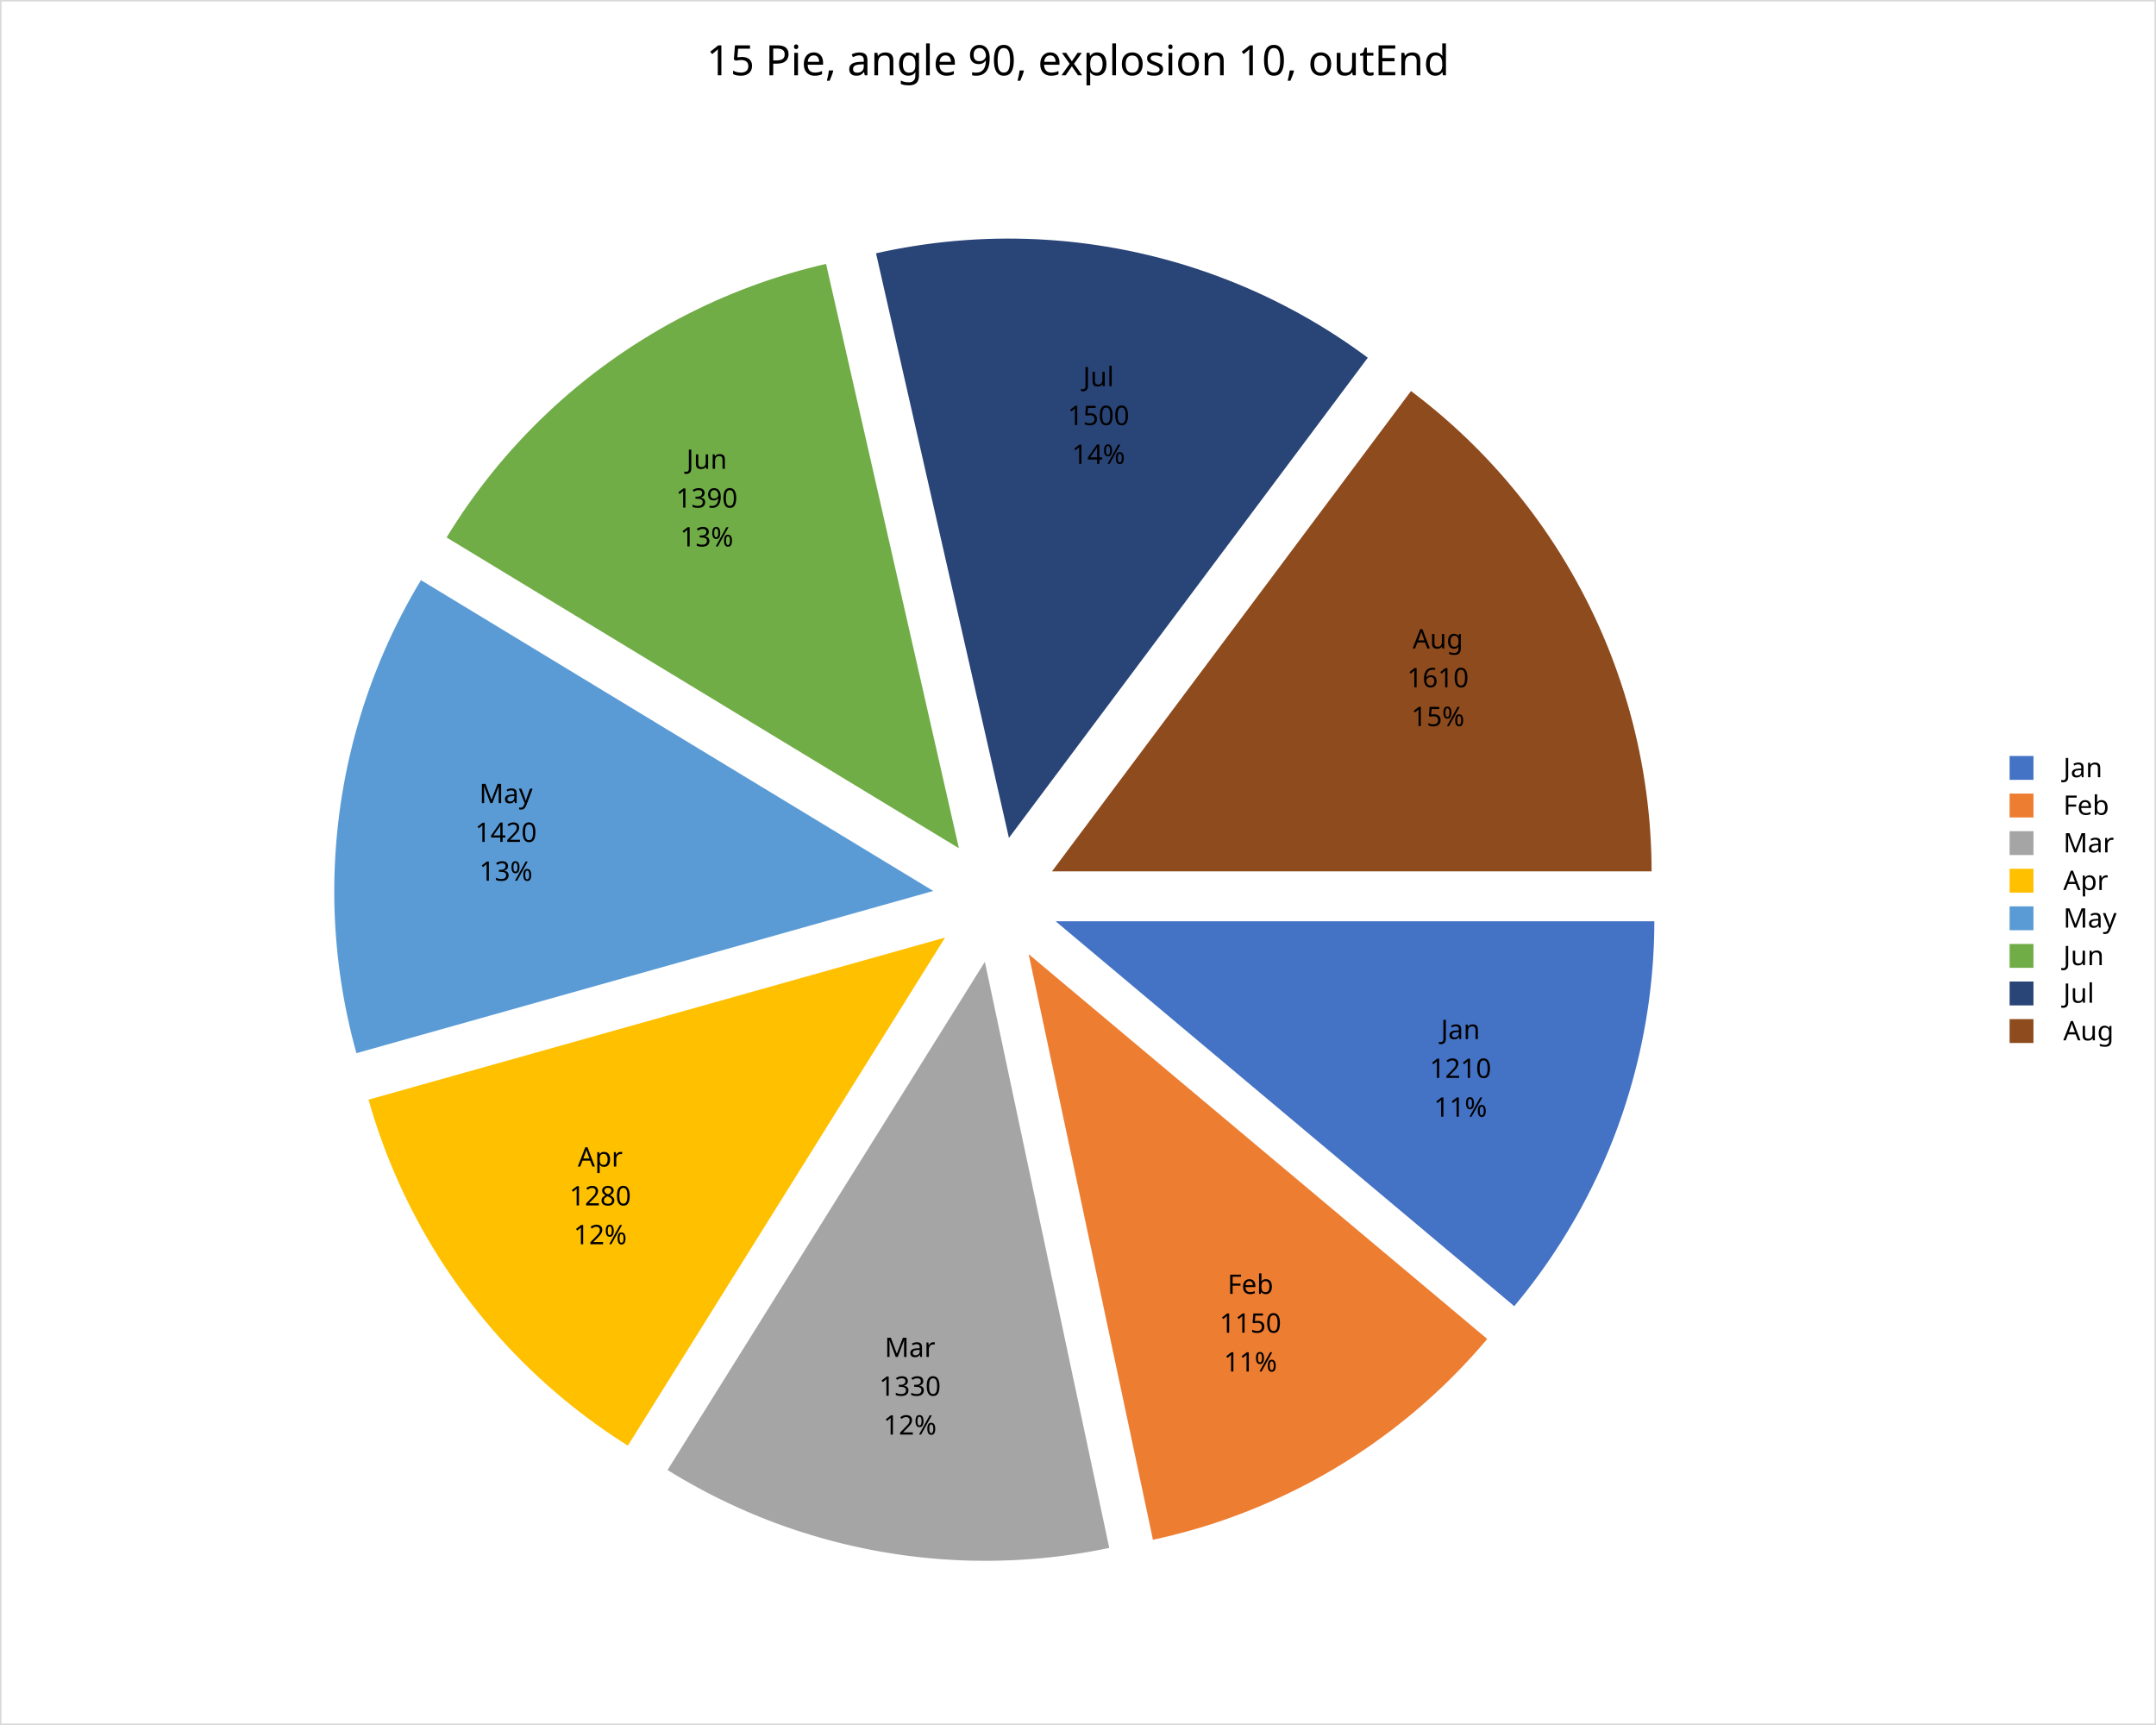
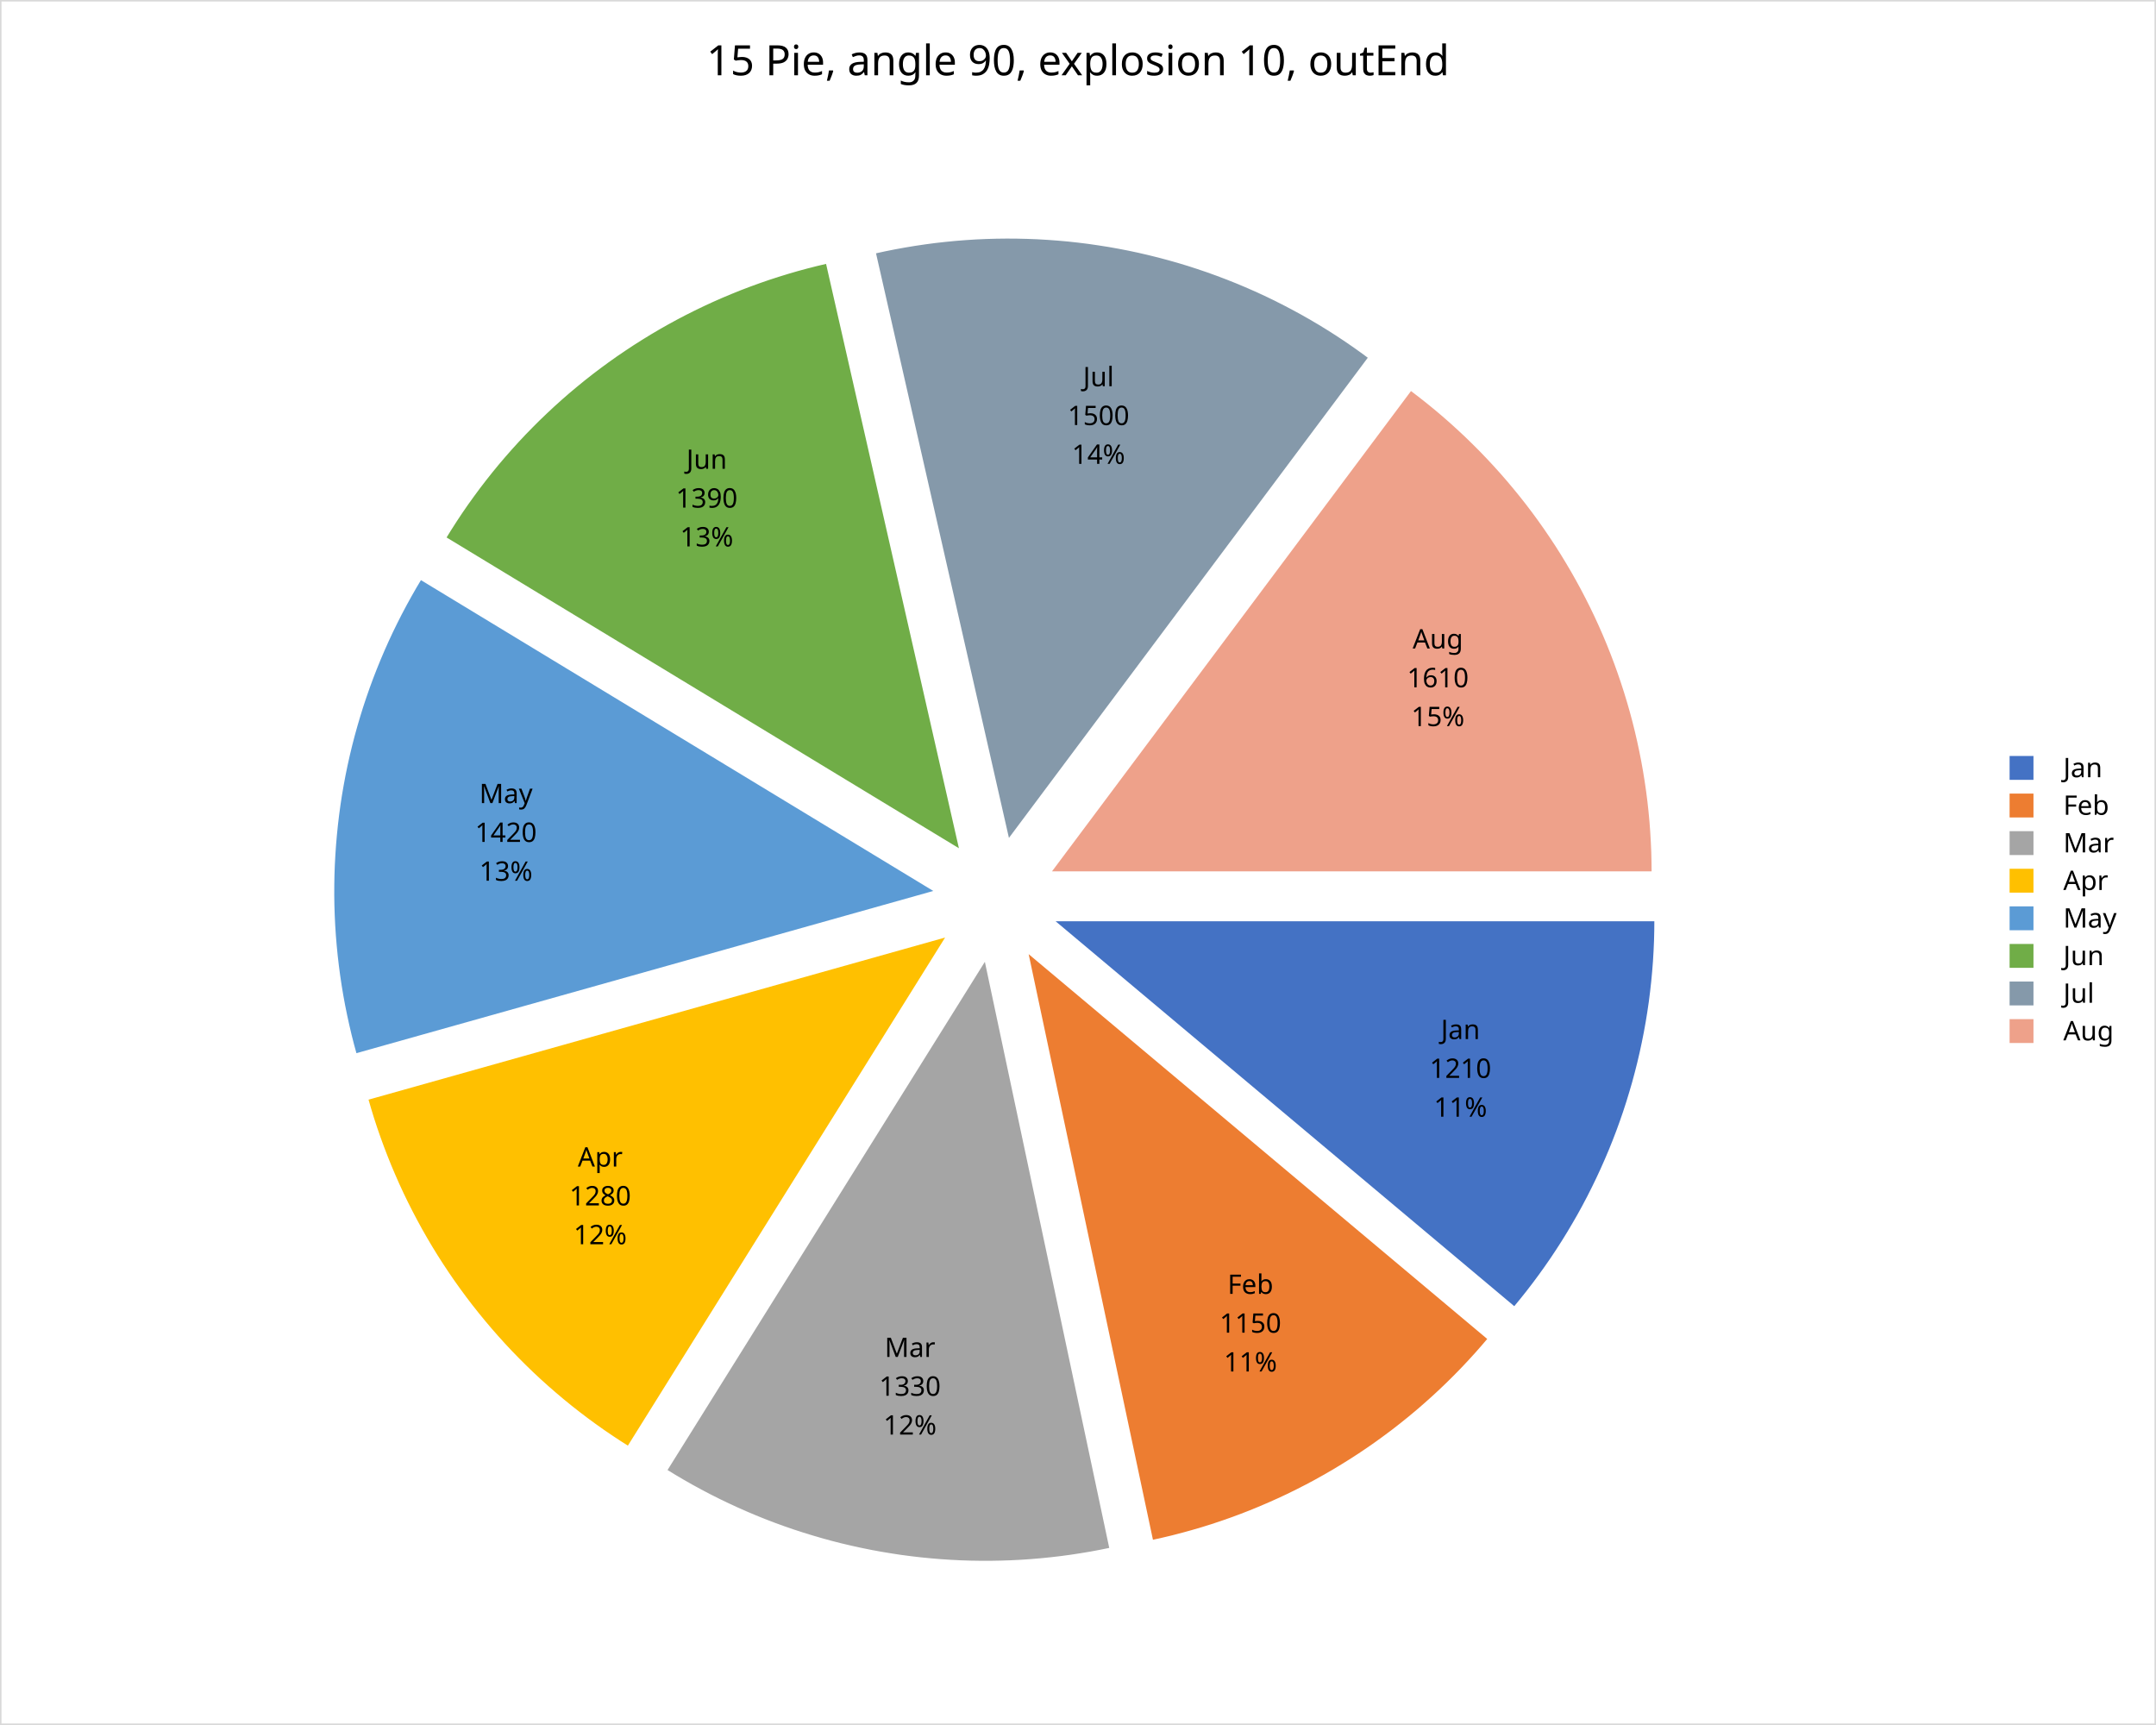
<svg xmlns="http://www.w3.org/2000/svg" class="svglite" data-engine-version="2.0" width="720.00pt" height="576.00pt" viewBox="0 0 720.00 576.00">
  <defs>
    <style type="text/css">
    .svglite line, .svglite polyline, .svglite polygon, .svglite path, .svglite rect, .svglite circle {
      fill: none;
      stroke: #000000;
      stroke-linecap: round;
      stroke-linejoin: round;
      stroke-miterlimit: 10.00;
    }
  </style>
  </defs>
  <rect width="100%" height="100%" style="stroke: none; fill: #FFFFFF;" />
  <defs>
    <clipPath id="cpMC4wMHw3MjAuMDB8MC4wMHw1NzYuMDA=">
      <rect x="0.00" y="0.00" width="720.00" height="576.00" />
    </clipPath>
  </defs>
  <g clip-path="url(#cpMC4wMHw3MjAuMDB8MC4wMHw1NzYuMDA=)">
    <rect x="0.00" y="0.00" width="720.00" height="576.00" style="stroke-width: 1.00; stroke: #D9D9D9; fill: #FFFFFF;" />
    <text x="360.00" y="25.14" text-anchor="middle" style="font-size: 14.00px; font-family: sans;" textLength="239.75px" lengthAdjust="spacingAndGlyphs">15 Pie, angle 90, explosion 10, outEnd</text>
    <polygon points="552.85,307.24 552.82,310.67 552.74,314.10 552.59,317.52 552.39,320.95 552.12,324.36 551.80,327.78 551.42,331.19 550.99,334.59 550.49,337.98 549.94,341.36 549.33,344.74 548.66,348.10 547.94,351.45 547.16,354.79 546.32,358.11 545.43,361.42 544.47,364.72 543.47,368.00 542.41,371.26 541.29,374.50 540.12,377.72 538.89,380.92 537.61,384.10 536.27,387.26 534.88,390.39 533.44,393.50 531.94,396.59 530.40,399.65 528.80,402.68 527.15,405.69 525.44,408.66 523.69,411.61 521.89,414.53 520.04,417.41 518.14,420.27 516.19,423.09 514.19,425.88 512.15,428.63 510.06,431.35 507.92,434.03 505.74,436.68 351.49,307.24 351.49,307.24 351.49,307.24 351.49,307.24 351.49,307.24 351.49,307.24 351.49,307.24 351.49,307.24 351.49,307.24 351.49,307.24 351.49,307.24 351.49,307.24 351.49,307.24 351.49,307.24 351.49,307.24 351.49,307.24 351.49,307.24 351.49,307.24 351.49,307.24 351.49,307.24 351.49,307.24 351.49,307.24 351.49,307.24 351.49,307.24 351.49,307.24 351.49,307.24 351.49,307.24 351.49,307.24 351.49,307.24 351.49,307.24 351.49,307.24 351.49,307.24 351.49,307.24 351.49,307.24 351.49,307.24 351.49,307.24 351.49,307.24 351.49,307.24 351.49,307.24 351.49,307.24 351.49,307.24 351.49,307.24 " style="stroke-width: 0.75; stroke: #FFFFFF; fill: #4472C4;" />
    <text x="487.73" y="346.96" text-anchor="middle" style="font-size: 9.00px; font-family: sans;" textLength="14.52px" lengthAdjust="spacingAndGlyphs">Jan</text>
    <text x="487.73" y="359.92" text-anchor="middle" style="font-size: 9.00px; font-family: sans;" textLength="20.02px" lengthAdjust="spacingAndGlyphs">1210</text>
    <text x="487.73" y="372.88" text-anchor="middle" style="font-size: 9.00px; font-family: sans;" textLength="18.01px" lengthAdjust="spacingAndGlyphs">11%</text>
    <polygon points="497.19,447.05 494.96,449.66 492.70,452.22 490.38,454.75 488.03,457.24 485.63,459.69 483.20,462.09 480.72,464.46 478.20,466.78 475.64,469.06 473.05,471.30 470.41,473.49 467.74,475.64 465.04,477.74 462.29,479.79 459.52,481.80 456.71,483.76 453.87,485.67 450.99,487.53 448.08,489.34 445.15,491.11 442.18,492.82 439.19,494.49 436.16,496.10 433.11,497.66 430.04,499.17 426.94,500.62 423.81,502.02 420.66,503.37 417.49,504.67 414.30,505.91 411.08,507.10 407.85,508.23 404.60,509.31 401.33,510.33 398.04,511.29 394.74,512.20 391.42,513.06 388.09,513.85 384.74,514.59 342.93,317.62 342.93,317.62 342.93,317.62 342.93,317.62 342.93,317.62 342.93,317.62 342.93,317.62 342.93,317.62 342.93,317.62 342.93,317.62 342.93,317.62 342.93,317.62 342.93,317.62 342.93,317.62 342.93,317.62 342.93,317.62 342.93,317.62 342.93,317.62 342.93,317.62 342.93,317.62 342.93,317.62 342.93,317.62 342.93,317.62 342.93,317.62 342.93,317.62 342.93,317.62 342.93,317.62 342.93,317.62 342.93,317.62 342.93,317.62 342.93,317.62 342.93,317.62 342.93,317.62 342.93,317.62 342.93,317.62 342.93,317.62 342.93,317.62 342.93,317.62 342.93,317.62 342.93,317.62 " style="stroke-width: 0.75; stroke: #FFFFFF; fill: #ED7D31;" />
    <text x="417.59" y="432.04" text-anchor="middle" style="font-size: 9.00px; font-family: sans;" textLength="15.51px" lengthAdjust="spacingAndGlyphs">Feb</text>
    <text x="417.59" y="445.00" text-anchor="middle" style="font-size: 9.00px; font-family: sans;" textLength="20.02px" lengthAdjust="spacingAndGlyphs">1150</text>
    <text x="417.59" y="457.96" text-anchor="middle" style="font-size: 9.00px; font-family: sans;" textLength="18.01px" lengthAdjust="spacingAndGlyphs">11%</text>
    <polygon points="370.88,517.16 367.59,517.83 364.28,518.45 360.97,519.00 357.65,519.51 354.32,519.96 350.99,520.35 347.64,520.69 344.30,520.97 340.95,521.20 337.59,521.37 334.23,521.48 330.88,521.54 327.52,521.54 324.16,521.49 320.80,521.38 317.45,521.21 314.09,520.99 310.75,520.71 307.40,520.38 304.07,519.99 300.74,519.55 297.42,519.04 294.10,518.49 290.80,517.88 287.51,517.21 284.23,516.49 280.96,515.72 277.70,514.89 274.46,514.00 271.24,513.06 268.03,512.07 264.83,511.03 261.66,509.93 258.50,508.78 255.37,507.58 252.25,506.32 249.16,505.01 246.09,503.65 243.04,502.24 240.01,500.78 237.01,499.27 234.04,497.71 231.09,496.10 228.17,494.44 225.28,492.74 222.41,490.98 329.07,320.18 329.07,320.18 329.07,320.18 329.07,320.18 329.07,320.18 329.07,320.18 329.07,320.18 329.07,320.18 329.07,320.18 329.07,320.18 329.07,320.18 329.07,320.18 329.07,320.18 329.07,320.18 329.07,320.18 329.07,320.18 329.07,320.18 329.07,320.18 329.07,320.18 329.07,320.18 329.07,320.18 329.07,320.18 329.07,320.18 329.07,320.18 329.07,320.18 329.07,320.18 329.07,320.18 329.07,320.18 329.07,320.18 329.07,320.18 329.07,320.18 329.07,320.18 329.07,320.18 329.07,320.18 329.07,320.18 329.07,320.18 329.07,320.18 329.07,320.18 329.07,320.18 329.07,320.18 329.07,320.18 329.07,320.18 329.07,320.18 329.07,320.18 329.07,320.18 329.07,320.18 329.07,320.18 " style="stroke-width: 0.75; stroke: #FFFFFF; fill: #A5A5A5;" />
    <text x="303.89" y="453.10" text-anchor="middle" style="font-size: 9.00px; font-family: sans;" textLength="15.50px" lengthAdjust="spacingAndGlyphs">Mar</text>
    <text x="303.89" y="466.06" text-anchor="middle" style="font-size: 9.00px; font-family: sans;" textLength="20.02px" lengthAdjust="spacingAndGlyphs">1330</text>
    <text x="303.89" y="479.02" text-anchor="middle" style="font-size: 9.00px; font-family: sans;" textLength="18.01px" lengthAdjust="spacingAndGlyphs">12%</text>
    <polygon points="209.80,483.23 206.95,481.42 204.12,479.55 201.34,477.65 198.58,475.69 195.86,473.69 193.17,471.64 190.51,469.55 187.89,467.41 185.31,465.23 182.76,463.01 180.25,460.75 177.78,458.44 175.35,456.09 172.96,453.70 170.61,451.28 168.30,448.81 166.03,446.30 163.81,443.76 161.63,441.18 159.49,438.56 157.39,435.91 155.34,433.22 153.34,430.50 151.38,427.75 149.47,424.96 147.60,422.14 145.78,419.29 144.01,416.41 142.29,413.50 140.62,410.57 139.00,407.60 137.43,404.61 135.90,401.59 134.43,398.55 133.01,395.48 131.65,392.39 130.33,389.28 129.07,386.14 127.86,382.99 126.70,379.81 125.59,376.62 124.54,373.41 123.55,370.18 122.61,366.93 316.45,312.43 316.45,312.43 316.45,312.43 316.45,312.43 316.45,312.43 316.45,312.43 316.45,312.43 316.45,312.43 316.45,312.43 316.45,312.43 316.45,312.43 316.45,312.43 316.45,312.43 316.45,312.43 316.45,312.43 316.45,312.43 316.45,312.43 316.45,312.43 316.45,312.43 316.45,312.43 316.45,312.43 316.45,312.43 316.45,312.43 316.45,312.43 316.45,312.43 316.45,312.43 316.45,312.43 316.45,312.43 316.45,312.43 316.45,312.43 316.45,312.43 316.45,312.43 316.45,312.43 316.45,312.43 316.45,312.43 316.45,312.43 316.45,312.43 316.45,312.43 316.45,312.43 316.45,312.43 316.45,312.43 316.45,312.43 316.45,312.43 316.45,312.43 316.45,312.43 " style="stroke-width: 0.75; stroke: #FFFFFF; fill: #FFC000;" />
    <text x="200.45" y="389.54" text-anchor="middle" style="font-size: 9.00px; font-family: sans;" textLength="14.01px" lengthAdjust="spacingAndGlyphs">Apr</text>
    <text x="200.45" y="402.50" text-anchor="middle" style="font-size: 9.00px; font-family: sans;" textLength="20.02px" lengthAdjust="spacingAndGlyphs">1280</text>
    <text x="200.45" y="415.46" text-anchor="middle" style="font-size: 9.00px; font-family: sans;" textLength="18.01px" lengthAdjust="spacingAndGlyphs">12%</text>
    <polygon points="118.77,352.13 117.88,348.88 117.05,345.62 116.28,342.34 115.56,339.05 114.89,335.75 114.28,332.44 113.73,329.12 113.23,325.79 112.79,322.45 112.40,319.11 112.07,315.76 111.79,312.40 111.57,309.04 111.41,305.68 111.30,302.31 111.25,298.95 111.26,295.58 111.32,292.21 111.44,288.85 111.62,285.49 111.85,282.13 112.14,278.77 112.48,275.42 112.88,272.08 113.33,268.75 113.84,265.42 114.41,262.10 115.03,258.79 115.71,255.49 116.44,252.21 117.23,248.93 118.07,245.67 118.97,242.43 119.92,239.20 120.92,235.98 121.98,232.79 123.09,229.61 124.25,226.45 125.47,223.31 126.74,220.19 128.06,217.09 129.43,214.02 130.85,210.97 132.33,207.94 133.85,204.94 135.43,201.96 137.05,199.02 138.72,196.09 140.45,193.20 312.61,297.63 312.61,297.63 312.61,297.63 312.61,297.63 312.61,297.63 312.61,297.63 312.61,297.63 312.61,297.63 312.61,297.63 312.61,297.63 312.61,297.63 312.61,297.63 312.61,297.63 312.61,297.63 312.61,297.63 312.61,297.63 312.61,297.63 312.61,297.63 312.61,297.63 312.61,297.63 312.61,297.63 312.61,297.63 312.61,297.63 312.61,297.63 312.61,297.63 312.61,297.63 312.61,297.63 312.61,297.63 312.61,297.63 312.61,297.63 312.61,297.63 312.61,297.63 312.61,297.63 312.61,297.63 312.61,297.63 312.61,297.63 312.61,297.63 312.61,297.63 312.61,297.63 312.61,297.63 312.61,297.63 312.61,297.63 312.61,297.63 312.61,297.63 312.61,297.63 312.61,297.63 312.61,297.63 312.61,297.63 312.61,297.63 312.61,297.63 " style="stroke-width: 0.75; stroke: #FFFFFF; fill: #5B9BD5;" />
    <text x="168.96" y="268.17" text-anchor="middle" style="font-size: 9.00px; font-family: sans;" textLength="17.01px" lengthAdjust="spacingAndGlyphs">May</text>
    <text x="168.96" y="281.13" text-anchor="middle" style="font-size: 9.00px; font-family: sans;" textLength="20.02px" lengthAdjust="spacingAndGlyphs">1420</text>
    <text x="168.96" y="294.09" text-anchor="middle" style="font-size: 9.00px; font-family: sans;" textLength="18.01px" lengthAdjust="spacingAndGlyphs">13%</text>
    <polygon points="148.62,179.59 150.39,176.73 152.21,173.89 154.07,171.09 155.98,168.32 157.94,165.59 159.94,162.88 161.99,160.21 164.08,157.57 166.21,154.97 168.39,152.41 170.61,149.88 172.87,147.39 175.17,144.94 177.52,142.53 179.90,140.15 182.33,137.82 184.79,135.52 187.29,133.27 189.82,131.06 192.40,128.90 195.01,126.77 197.65,124.69 200.33,122.66 203.04,120.67 205.79,118.72 208.57,116.83 211.38,114.97 214.22,113.17 217.09,111.41 219.98,109.70 222.91,108.04 225.86,106.43 228.84,104.87 231.85,103.36 234.88,101.90 237.93,100.49 241.01,99.13 244.11,97.83 247.23,96.57 250.38,95.37 253.54,94.22 256.72,93.12 259.92,92.08 263.13,91.09 266.36,90.15 269.61,89.27 272.87,88.44 276.15,87.67 320.79,284.02 320.79,284.02 320.79,284.02 320.79,284.02 320.79,284.02 320.79,284.02 320.79,284.02 320.79,284.02 320.79,284.02 320.79,284.02 320.79,284.02 320.79,284.02 320.79,284.02 320.79,284.02 320.79,284.02 320.79,284.02 320.79,284.02 320.79,284.02 320.79,284.02 320.79,284.02 320.79,284.02 320.79,284.02 320.79,284.02 320.79,284.02 320.79,284.02 320.79,284.02 320.79,284.02 320.79,284.02 320.79,284.02 320.79,284.02 320.79,284.02 320.79,284.02 320.79,284.02 320.79,284.02 320.79,284.02 320.79,284.02 320.79,284.02 320.79,284.02 320.79,284.02 320.79,284.02 320.79,284.02 320.79,284.02 320.79,284.02 320.79,284.02 320.79,284.02 320.79,284.02 320.79,284.02 320.79,284.02 320.79,284.02 " style="stroke-width: 0.75; stroke: #FFFFFF; fill: #70AD47;" />
    <text x="236.01" y="156.54" text-anchor="middle" style="font-size: 9.00px; font-family: sans;" textLength="14.52px" lengthAdjust="spacingAndGlyphs">Jun</text>
    <text x="236.01" y="169.50" text-anchor="middle" style="font-size: 9.00px; font-family: sans;" textLength="20.02px" lengthAdjust="spacingAndGlyphs">1390</text>
    <text x="236.01" y="182.46" text-anchor="middle" style="font-size: 9.00px; font-family: sans;" textLength="18.01px" lengthAdjust="spacingAndGlyphs">13%</text>
-     <polygon points="292.10,84.30 295.44,83.57 298.79,82.90 302.15,82.29 305.52,81.73 308.90,81.23 312.29,80.78 315.69,80.40 319.09,80.07 322.49,79.80 325.90,79.58 329.32,79.43 332.73,79.33 336.15,79.29 339.57,79.31 342.98,79.39 346.40,79.52 349.81,79.72 353.22,79.97 356.62,80.27 360.02,80.64 363.41,81.06 366.79,81.55 370.16,82.08 373.53,82.68 376.88,83.33 380.23,84.04 383.56,84.81 386.87,85.63 390.17,86.51 393.46,87.44 396.73,88.43 399.98,89.48 403.22,90.58 406.44,91.74 409.63,92.95 412.81,94.21 415.96,95.53 419.09,96.90 422.20,98.32 425.28,99.80 428.33,101.33 431.36,102.91 434.37,104.54 437.34,106.22 440.29,107.95 443.20,109.73 446.09,111.56 448.94,113.44 451.76,115.37 454.55,117.35 457.30,119.37 336.75,280.66 336.75,280.66 336.75,280.66 336.75,280.66 336.75,280.66 336.75,280.66 336.75,280.66 336.75,280.66 336.75,280.66 336.75,280.66 336.75,280.66 336.75,280.66 336.75,280.66 336.75,280.66 336.75,280.66 336.75,280.66 336.75,280.66 336.75,280.66 336.75,280.66 336.75,280.66 336.75,280.66 336.75,280.66 336.75,280.66 336.75,280.66 336.75,280.66 336.75,280.66 336.75,280.66 336.75,280.66 336.75,280.66 336.75,280.66 336.75,280.66 336.75,280.66 336.75,280.66 336.75,280.66 336.75,280.66 336.75,280.66 336.75,280.66 336.75,280.66 336.75,280.66 336.75,280.66 336.75,280.66 336.75,280.66 336.75,280.66 336.75,280.66 336.75,280.66 336.75,280.66 336.75,280.66 336.75,280.66 336.75,280.66 336.75,280.66 336.75,280.66 336.75,280.66 " style="stroke-width: 0.75; stroke: #FFFFFF; fill: #294476;" />
+     <polygon points="292.10,84.30 295.44,83.57 298.79,82.90 302.15,82.29 305.52,81.73 308.90,81.23 312.29,80.78 315.69,80.40 319.09,80.07 322.49,79.80 325.90,79.58 329.32,79.43 332.73,79.33 336.15,79.29 339.57,79.31 342.98,79.39 346.40,79.52 349.81,79.72 353.22,79.97 356.62,80.27 360.02,80.64 363.41,81.06 366.79,81.55 370.16,82.08 373.53,82.68 376.88,83.33 380.23,84.04 383.56,84.81 386.87,85.63 390.17,86.51 393.46,87.44 396.73,88.43 399.98,89.48 403.22,90.58 406.44,91.74 409.63,92.95 412.81,94.21 415.96,95.53 419.09,96.90 422.20,98.32 425.28,99.80 428.33,101.33 431.36,102.91 434.37,104.54 437.34,106.22 440.29,107.95 443.20,109.73 446.09,111.56 448.94,113.44 451.76,115.37 454.55,117.35 457.30,119.37 336.75,280.66 336.75,280.66 336.75,280.66 336.75,280.66 336.75,280.66 336.75,280.66 336.75,280.66 336.75,280.66 336.75,280.66 336.75,280.66 336.75,280.66 336.75,280.66 336.75,280.66 336.75,280.66 336.75,280.66 336.75,280.66 336.75,280.66 336.75,280.66 336.75,280.66 336.75,280.66 336.75,280.66 336.75,280.66 336.75,280.66 336.75,280.66 336.75,280.66 336.75,280.66 336.75,280.66 336.75,280.66 336.75,280.66 336.75,280.66 336.75,280.66 336.75,280.66 336.75,280.66 336.75,280.66 336.75,280.66 336.75,280.66 336.75,280.66 336.75,280.66 336.75,280.66 336.75,280.66 336.75,280.66 336.75,280.66 336.75,280.66 336.75,280.66 336.75,280.66 336.75,280.66 336.75,280.66 336.75,280.66 336.75,280.66 336.75,280.66 336.75,280.66 336.75,280.66 " style="stroke-width: 0.75; stroke: #FFFFFF; fill: #8599AA;" />
    <text x="366.85" y="128.97" text-anchor="middle" style="font-size: 9.00px; font-family: sans;" textLength="11.51px" lengthAdjust="spacingAndGlyphs">Jul</text>
    <text x="366.85" y="141.93" text-anchor="middle" style="font-size: 9.00px; font-family: sans;" textLength="20.02px" lengthAdjust="spacingAndGlyphs">1500</text>
    <text x="366.85" y="154.89" text-anchor="middle" style="font-size: 9.00px; font-family: sans;" textLength="18.01px" lengthAdjust="spacingAndGlyphs">14%</text>
-     <polygon points="471.13,130.05 473.83,132.11 476.50,134.21 479.14,136.36 481.74,138.55 484.30,140.79 486.82,143.07 489.31,145.39 491.75,147.76 494.16,150.16 496.52,152.61 498.84,155.09 501.12,157.61 503.36,160.18 505.55,162.78 507.70,165.41 509.81,168.08 511.87,170.79 513.88,173.53 515.85,176.31 517.76,179.11 519.64,181.95 521.46,184.82 523.23,187.73 524.96,190.66 526.63,193.62 528.26,196.60 529.83,199.62 531.36,202.66 532.83,205.72 534.25,208.81 535.62,211.93 536.93,215.06 538.19,218.22 539.40,221.40 540.55,224.60 541.65,227.82 542.70,231.06 543.69,234.31 544.63,237.58 545.51,240.86 546.33,244.16 547.10,247.48 547.81,250.80 548.47,254.14 549.07,257.49 549.61,260.84 550.10,264.21 550.53,267.58 550.90,270.96 551.22,274.35 551.47,277.74 551.67,281.14 551.82,284.53 551.90,287.93 551.93,291.33 350.57,291.33 350.57,291.33 350.57,291.33 350.57,291.33 350.57,291.33 350.57,291.33 350.57,291.33 350.57,291.33 350.57,291.33 350.57,291.33 350.57,291.33 350.57,291.33 350.57,291.33 350.57,291.33 350.57,291.33 350.57,291.33 350.57,291.33 350.57,291.33 350.57,291.33 350.57,291.33 350.57,291.33 350.57,291.33 350.57,291.33 350.57,291.33 350.57,291.33 350.57,291.33 350.57,291.33 350.57,291.33 350.57,291.33 350.57,291.33 350.57,291.33 350.57,291.33 350.57,291.33 350.57,291.33 350.57,291.33 350.57,291.33 350.57,291.33 350.57,291.33 350.57,291.33 350.57,291.33 350.57,291.33 350.57,291.33 350.57,291.33 350.57,291.33 350.57,291.33 350.57,291.33 350.57,291.33 350.57,291.33 350.57,291.33 350.57,291.33 350.57,291.33 350.57,291.33 350.57,291.33 350.57,291.33 350.57,291.33 350.57,291.33 " style="stroke-width: 0.75; stroke: #FFFFFF; fill: #8E4B1D;" />
+     <polygon points="471.13,130.05 473.83,132.11 476.50,134.21 479.14,136.36 481.74,138.55 484.30,140.79 486.82,143.07 489.31,145.39 491.75,147.76 494.16,150.16 496.52,152.61 498.84,155.09 501.12,157.61 503.36,160.18 505.55,162.78 507.70,165.41 509.81,168.08 511.87,170.79 513.88,173.53 515.85,176.31 517.76,179.11 519.64,181.95 521.46,184.82 523.23,187.73 524.96,190.66 526.63,193.62 528.26,196.60 529.83,199.62 531.36,202.66 532.83,205.72 534.25,208.81 535.62,211.93 536.93,215.06 538.19,218.22 539.40,221.40 540.55,224.60 541.65,227.82 542.70,231.06 543.69,234.31 544.63,237.58 545.51,240.86 546.33,244.16 547.10,247.48 547.81,250.80 548.47,254.14 549.07,257.49 549.61,260.84 550.10,264.21 550.53,267.58 550.90,270.96 551.22,274.35 551.47,277.74 551.67,281.14 551.82,284.53 551.90,287.93 551.93,291.33 350.57,291.33 350.57,291.33 350.57,291.33 350.57,291.33 350.57,291.33 350.57,291.33 350.57,291.33 350.57,291.33 350.57,291.33 350.57,291.33 350.57,291.33 350.57,291.33 350.57,291.33 350.57,291.33 350.57,291.33 350.57,291.33 350.57,291.33 350.57,291.33 350.57,291.33 350.57,291.33 350.57,291.33 350.57,291.33 350.57,291.33 350.57,291.33 350.57,291.33 350.57,291.33 350.57,291.33 350.57,291.33 350.57,291.33 350.57,291.33 350.57,291.33 350.57,291.33 350.57,291.33 350.57,291.33 350.57,291.33 350.57,291.33 350.57,291.33 350.57,291.33 350.57,291.33 350.57,291.33 350.57,291.33 350.57,291.33 350.57,291.33 350.57,291.33 350.57,291.33 350.57,291.33 350.57,291.33 350.57,291.33 350.57,291.33 350.57,291.33 350.57,291.33 350.57,291.33 350.57,291.33 350.57,291.33 350.57,291.33 350.57,291.33 " style="stroke-width: 0.75; stroke: #FFFFFF; fill: #EEA18A;" />
    <text x="480.19" y="216.53" text-anchor="middle" style="font-size: 9.00px; font-family: sans;" textLength="16.02px" lengthAdjust="spacingAndGlyphs">Aug</text>
    <text x="480.19" y="229.49" text-anchor="middle" style="font-size: 9.00px; font-family: sans;" textLength="20.02px" lengthAdjust="spacingAndGlyphs">1610</text>
    <text x="480.19" y="242.45" text-anchor="middle" style="font-size: 9.00px; font-family: sans;" textLength="18.01px" lengthAdjust="spacingAndGlyphs">15%</text>
    <rect x="671.11" y="252.43" width="7.97" height="7.97" style="stroke-width: 0.75; stroke: none; fill: #4472C4;" />
    <text x="689.04" y="259.52" style="font-size: 9.00px; font-family: sans;" textLength="14.52px" lengthAdjust="spacingAndGlyphs">Jan</text>
    <rect x="671.11" y="264.99" width="7.97" height="7.97" style="stroke-width: 0.75; stroke: none; fill: #ED7D31;" />
    <text x="689.04" y="272.07" style="font-size: 9.00px; font-family: sans;" textLength="15.51px" lengthAdjust="spacingAndGlyphs">Feb</text>
    <rect x="671.11" y="277.54" width="7.97" height="7.97" style="stroke-width: 0.75; stroke: none; fill: #A5A5A5;" />
    <text x="689.04" y="284.62" style="font-size: 9.00px; font-family: sans;" textLength="15.50px" lengthAdjust="spacingAndGlyphs">Mar</text>
    <rect x="671.11" y="290.09" width="7.97" height="7.97" style="stroke-width: 0.75; stroke: none; fill: #FFC000;" />
    <text x="689.04" y="297.17" style="font-size: 9.00px; font-family: sans;" textLength="14.01px" lengthAdjust="spacingAndGlyphs">Apr</text>
    <rect x="671.11" y="302.65" width="7.97" height="7.97" style="stroke-width: 0.75; stroke: none; fill: #5B9BD5;" />
    <text x="689.04" y="309.73" style="font-size: 9.00px; font-family: sans;" textLength="17.01px" lengthAdjust="spacingAndGlyphs">May</text>
    <rect x="671.11" y="315.20" width="7.97" height="7.97" style="stroke-width: 0.75; stroke: none; fill: #70AD47;" />
    <text x="689.04" y="322.28" style="font-size: 9.00px; font-family: sans;" textLength="14.52px" lengthAdjust="spacingAndGlyphs">Jun</text>
-     <rect x="671.11" y="327.75" width="7.97" height="7.97" style="stroke-width: 0.75; stroke: none; fill: #294476;" />
+     <rect x="671.11" y="327.75" width="7.97" height="7.97" style="stroke-width: 0.75; stroke: none; fill: #8599AA;" />
    <text x="689.04" y="334.83" style="font-size: 9.00px; font-family: sans;" textLength="11.51px" lengthAdjust="spacingAndGlyphs">Jul</text>
-     <rect x="671.11" y="340.30" width="7.97" height="7.97" style="stroke-width: 0.75; stroke: none; fill: #8E4B1D;" />
+     <rect x="671.11" y="340.30" width="7.97" height="7.97" style="stroke-width: 0.75; stroke: none; fill: #EEA18A;" />
    <text x="689.04" y="347.39" style="font-size: 9.00px; font-family: sans;" textLength="16.02px" lengthAdjust="spacingAndGlyphs">Aug</text>
  </g>
</svg>
